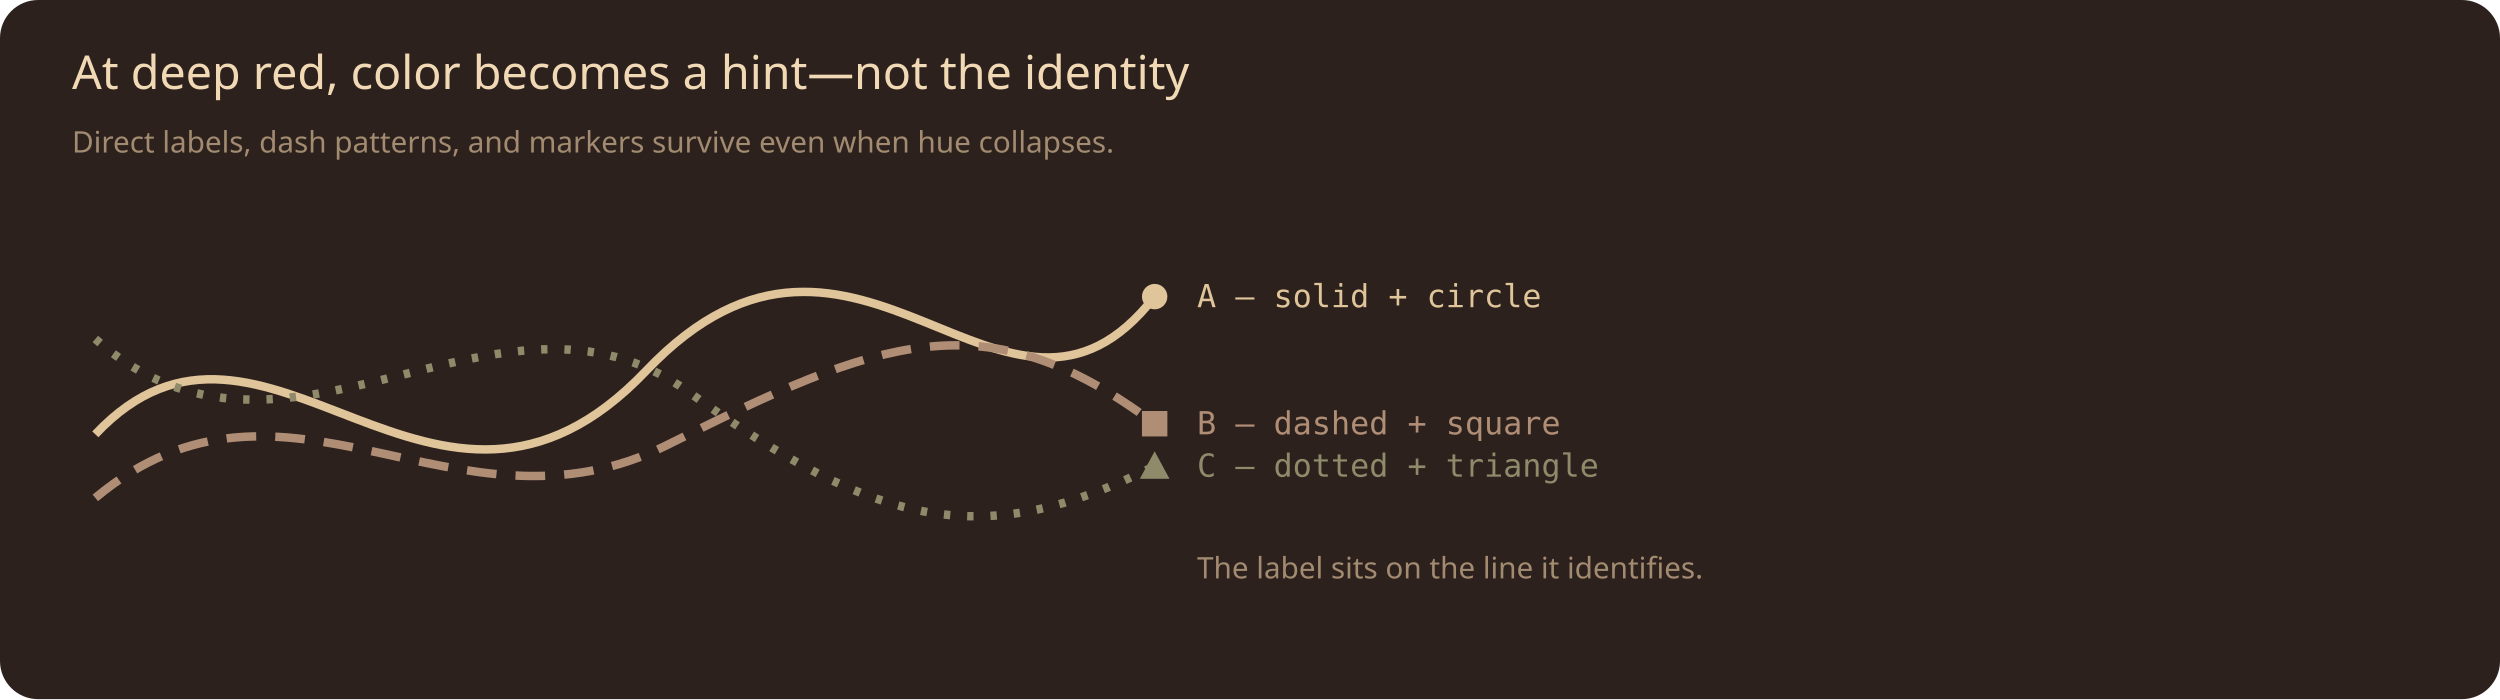
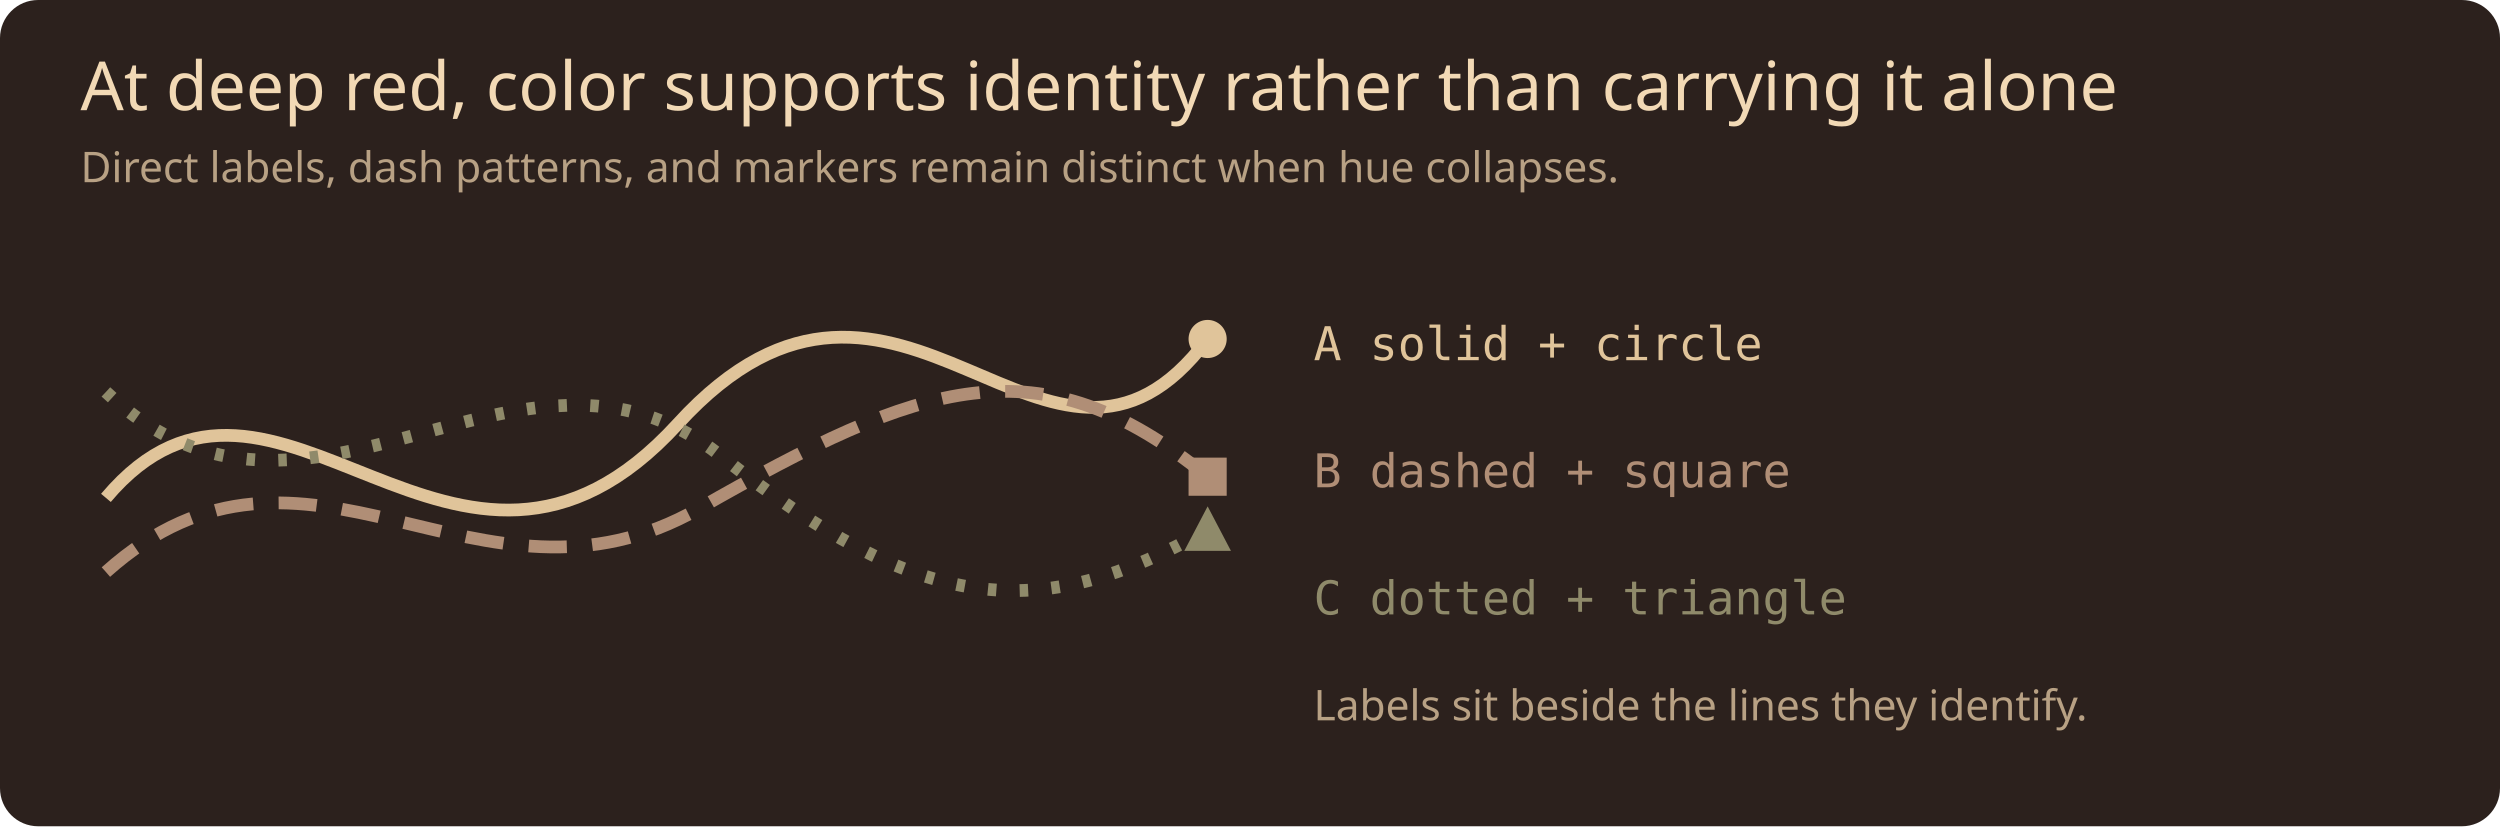
- <svg xmlns="http://www.w3.org/2000/svg" width="1180" height="330" viewBox="0 0 1180 330">
-   <rect width="1180" height="330" rx="18" fill="#2c211d" />
-   <text x="34" y="42" fill="#f2d9b5" font-size="22" font-family="system-ui">At deep red, color becomes a hint—not the identity</text>
-   <text x="34" y="72" fill="#a28b70" font-size="14" font-family="system-ui">Direct labels, dash patterns, and markers survive even when hue collapses.</text>
-   <g transform="translate(45 105)" fill="none">
-     <path d="M0 100 C80 15 160 175 260 70 S430 125 500 35" stroke="#e0c49a" stroke-width="4" />
-     <circle cx="500" cy="35" r="6" fill="#e0c49a" />
-     <path d="M0 130 C90 55 170 155 270 105 S420 35 500 95" stroke="#b08e76" stroke-width="4" stroke-dasharray="14 9" />
-     <rect x="494" y="89" width="12" height="12" fill="#b08e76" />
-     <path d="M0 55 C90 135 190 15 280 80 S420 155 500 115" stroke="#8f8a6a" stroke-width="4" stroke-dasharray="3 8" />
-     <path d="M500 108 L493 121 L507 121 Z" fill="#8f8a6a" />
+ <svg xmlns="http://www.w3.org/2000/svg" width="1180" height="390" viewBox="0 0 1180 390">
+   <rect width="1180" height="390" rx="18" fill="#2c211d" />
+   <text x="38" y="52" fill="#f2d9b5" font-size="32" font-family="system-ui">At deep red, color supports identity rather than carrying it alone</text>
+   <text x="38" y="86" fill="#b8a184" font-size="20" font-family="system-ui">Direct labels, dash patterns, and markers remain distinct when hue collapses.</text>
+   <g transform="translate(50 125)" fill="none">
+     <path d="M0 110 C80 15 165 190 270 75 S445 135 520 35" stroke="#e0c49a" stroke-width="6" />
+     <circle cx="520" cy="35" r="9" fill="#e0c49a" />
+     <path d="M0 145 C95 60 175 175 280 115 S440 35 520 100" stroke="#b08e76" stroke-width="6" stroke-dasharray="18 12" />
+     <rect x="511" y="91" width="18" height="18" fill="#b08e76" />
+     <path d="M0 60 C95 150 195 15 290 90 S440 170 520 125" stroke="#8f8a6a" stroke-width="6" stroke-dasharray="4 11" />
+     <path d="M520 114 L509 135 L531 135 Z" fill="#8f8a6a" />
  </g>
-   <g font-family="ui-monospace, monospace" font-size="15">
-     <text x="565" y="145" fill="#e0c49a">A — solid + circle</text>
-     <text x="565" y="205" fill="#b08e76">B — dashed + square</text>
-     <text x="565" y="225" fill="#8f8a6a">C — dotted + triangle</text>
+   <g font-family="ui-monospace, monospace" font-size="22">
+     <text x="620" y="170" fill="#e0c49a">A  solid + circle</text>
+     <text x="620" y="230" fill="#b08e76">B  dashed + square</text>
+     <text x="620" y="290" fill="#8f8a6a">C  dotted + triangle</text>
  </g>
-   <text x="565" y="273" fill="#a28b70" font-size="14" font-family="system-ui">The label sits on the line it identifies.</text>
+   <text x="620" y="340" fill="#b8a184" font-size="20" font-family="system-ui">Labels sit beside the lines they identify.</text>
</svg>
